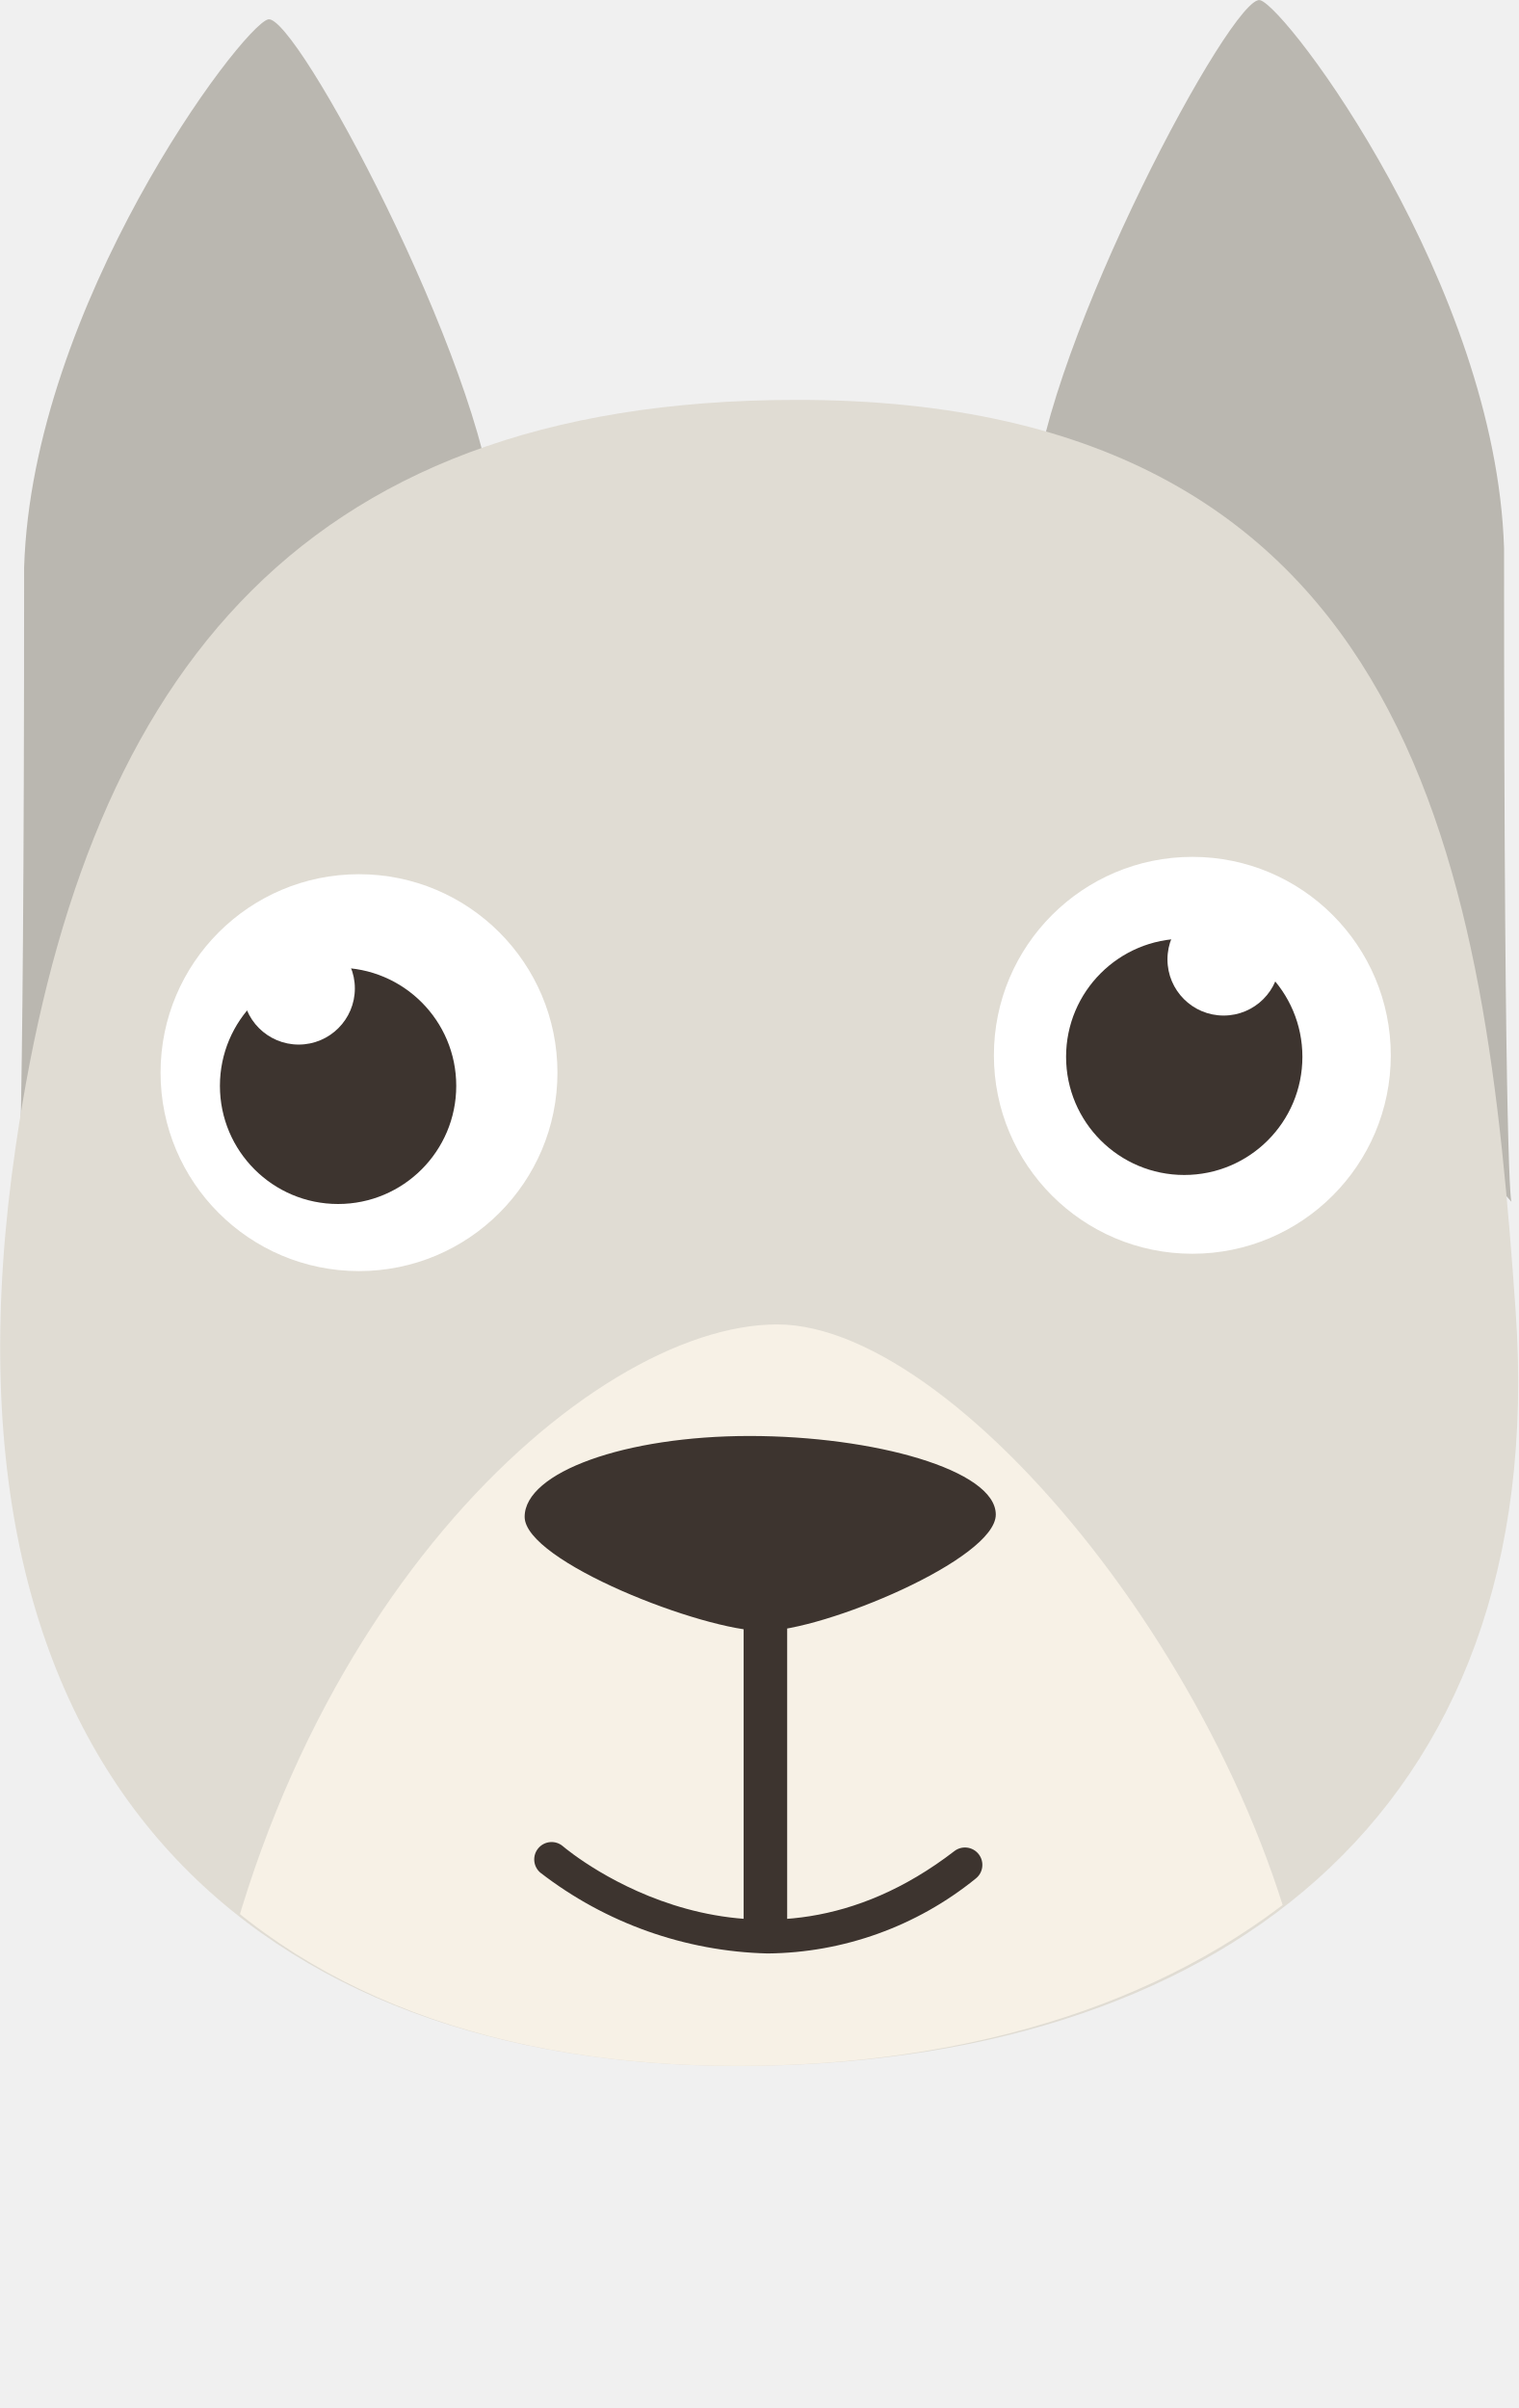
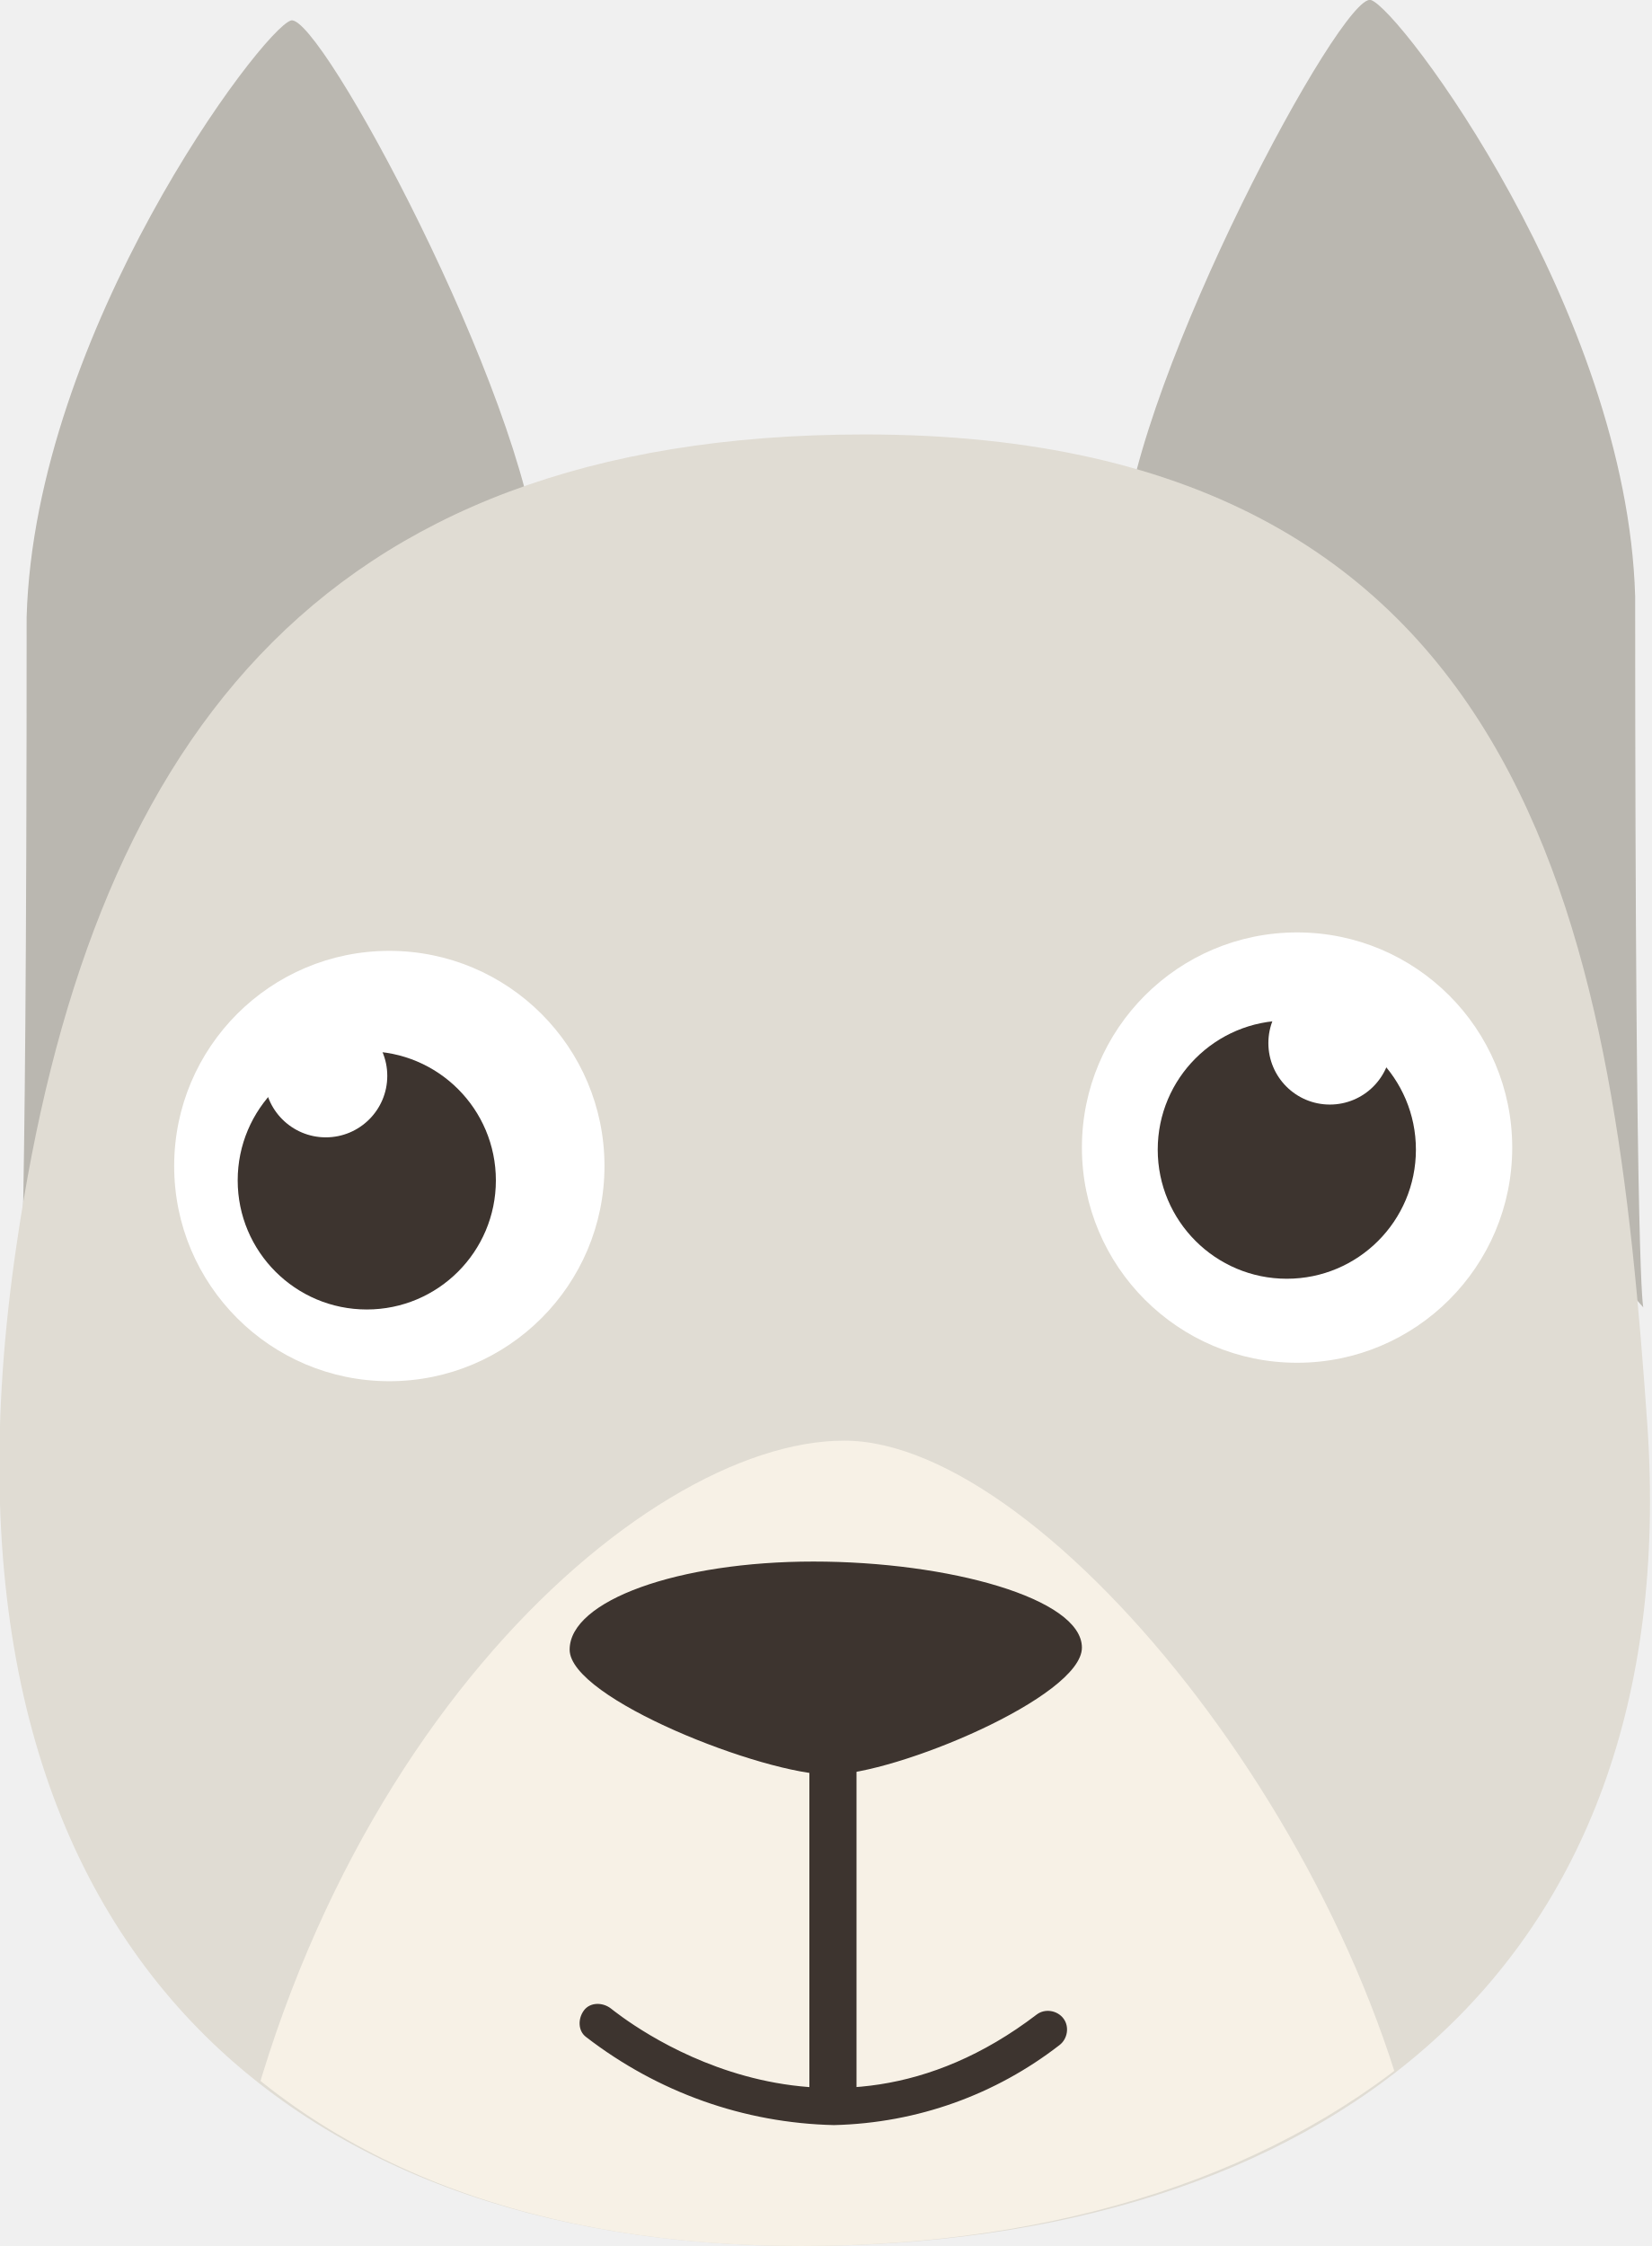
- <svg xmlns="http://www.w3.org/2000/svg" id="background" viewBox="0 0 80.57 127.78">
-   <defs>
-     <style>.cls-1{fill:none;}.cls-2{fill:#bab7b0;}.cls-3{fill:#e0dcd3;}.cls-4{clip-path:url(#clip-path);}.cls-5{fill:#f7f1e6;}.cls-6{fill:#fff;}.cls-7{fill:#3d342f;}</style>
-     <clipPath id="clip-path" transform="translate(-1681.16 -811.21)">
-       <path class="cls-1" d="M1761.59,880.84c2.47,26-16.19,40-41.3,40S1677.65,905.93,1682,872c3.07-24.16,15-37.72,42-37.72C1757.3,834.25,1759.43,858.06,1761.59,880.84Z" />
+ <svg xmlns="http://www.w3.org/2000/svg" xmlns:xlink="http://www.w3.org/1999/xlink" version="1.1" id="background" x="0px" y="0px" viewBox="0 0 80.6 109.6" style="enable-background:new 0 0 80.6 109.6;" xml:space="preserve">
+   <style type="text/css">
+ 	.st0{fill:#BAB7B0;}
+ 	.st1{fill:#E0DCD3;}
+ 	.st2{clip-path:url(#SVGID_2_);}
+ 	.st3{fill:#F7F1E6;}
+ 	.st4{fill:#FFFFFF;}
+ 	.st5{fill:#3D342F;}
+ </style>
+   <path class="st0" d="M26.3,27.5c0.7,8.3-25.4,37.3-25.4,37.3s0.4-0.6,0.4-34.7C1.7,16.2,12.8,1.4,14.2,1S25.6,19.2,26.3,27.5z" />
+   <path class="st0" d="M54.8,26.5c-0.7,8.3,25.4,37.3,25.4,37.3s-0.4-0.6-0.4-34.7C79.4,15.2,68.3,0.4,66.9,0S55.5,18.2,54.8,26.5z" />
+   <path class="st1" d="M80.4,69.6c1.8,26.9-16.2,40-41.3,40S-4.2,94.7,0.8,60.8c3.5-24.1,14.4-39.6,41.4-39.6  C75.5,21.2,78.8,46.8,80.4,69.6z" />
+   <g>
+     <defs>
+       <path id="SVGID_1_" d="M80.4,69.6c2.5,26-16.2,40-41.3,40S-3.5,94.7,0.8,60.8c3.1-24.2,15-37.7,42-37.7    C76.1,23,78.3,46.8,80.4,69.6z" />
+     </defs>
+     <clipPath id="SVGID_2_">
+       <use xlink:href="#SVGID_1_" style="overflow:visible;" />
    </clipPath>
-   </defs>
-   <path class="cls-2" d="M1707.42,838.74c0.66,8.3-25.37,37.26-25.37,37.26s0.39-.61.39-34.68c0.43-13.91,11.5-28.67,12.94-29.08S1706.76,830.44,1707.42,838.74Z" transform="translate(-1681.16 -811.21)" />
-   <path class="cls-2" d="M1736,837.72c-0.66,8.3,25.36,37.26,25.36,37.26s-0.39-.61-0.39-34.68c-0.43-13.91-11.5-28.67-12.94-29.08S1736.65,829.42,1736,837.72Z" transform="translate(-1681.16 -811.21)" />
-   <path class="cls-3" d="M1761.59,880.84c1.85,26.94-16.19,40-41.3,40S1677,905.93,1682,872c3.5-24.1,14.42-39.57,41.42-39.57C1756.68,832.4,1760,858,1761.59,880.84Z" transform="translate(-1681.16 -811.21)" />
-   <g class="cls-4">
-     <path class="cls-5" d="M1722.4,881.49c-10,0-27,15.32-30.7,41.26-3.37,23.69,62,20.33,59.25-2.66C1748.78,902,1732.39,881.49,1722.4,881.49Z" transform="translate(-1681.16 -811.21)" />
+     <g class="st2">
+       <path class="st3" d="M41.2,70.3c-10,0-27,15.3-30.7,41.3c-3.4,23.7,62,20.3,59.3-2.7C67.6,90.8,51.2,70.3,41.2,70.3z" />
+     </g>
  </g>
-   <circle class="cls-6" cx="63.27" cy="56" r="10.53" />
-   <circle class="cls-7" cx="62.84" cy="56.08" r="6.27" />
-   <circle class="cls-6" cx="64.93" cy="50.91" r="2.98" />
-   <circle class="cls-6" cx="19.05" cy="56.92" r="10.53" />
-   <circle class="cls-7" cx="17.94" cy="57.62" r="6.27" />
-   <circle class="cls-6" cx="15.85" cy="52.45" r="2.98" />
-   <path class="cls-7" d="M1734,891.58c0,2.37-9.14,6.18-12.33,6.18S1709,894.07,1709,891.7s5.34-4.29,11.93-4.29S1734,889.21,1734,891.58Z" transform="translate(-1681.16 -811.21)" />
-   <path class="cls-7" d="M1721.89,914.87a20.53,20.53,0,0,1-12.06-4.29,0.92,0.92,0,0,1,1.2-1.4h0c0.41,0.35,10.17,8.42,20.77.26a0.92,0.92,0,1,1,1.13,1.46A17.78,17.78,0,0,1,1721.89,914.87Z" transform="translate(-1681.16 -811.21)" />
-   <rect class="cls-7" x="39.46" y="84.06" width="2.31" height="19.37" />
+   <circle class="st4" cx="63.3" cy="56" r="10.5" />
+   <circle class="st5" cx="62.8" cy="56.1" r="6.3" />
+   <circle class="st4" cx="64.9" cy="50.9" r="3" />
+   <circle class="st4" cx="19" cy="56.9" r="10.5" />
+   <circle class="st5" cx="17.9" cy="57.6" r="6.3" />
+   <circle class="st4" cx="15.9" cy="52.5" r="3" />
+   <path class="st5" d="M52.8,80.4c0,2.4-9.1,6.2-12.3,6.2s-12.7-3.7-12.7-6.1s5.3-4.3,11.9-4.3S52.8,78,52.8,80.4z" />
+   <path class="st5" d="M40.7,103.7c-4.4-0.1-8.6-1.6-12.1-4.3c-0.4-0.3-0.4-0.9-0.1-1.3c0.3-0.4,0.9-0.4,1.3-0.1l0,0l0,0  c0.4,0.3,10.2,8.4,20.8,0.3c0.4-0.3,1-0.2,1.3,0.2c0.3,0.4,0.2,1-0.2,1.3C48.6,102.2,44.8,103.6,40.7,103.7z" />
+   <rect x="39.5" y="84.1" class="st5" width="2.3" height="19.4" />
</svg>
